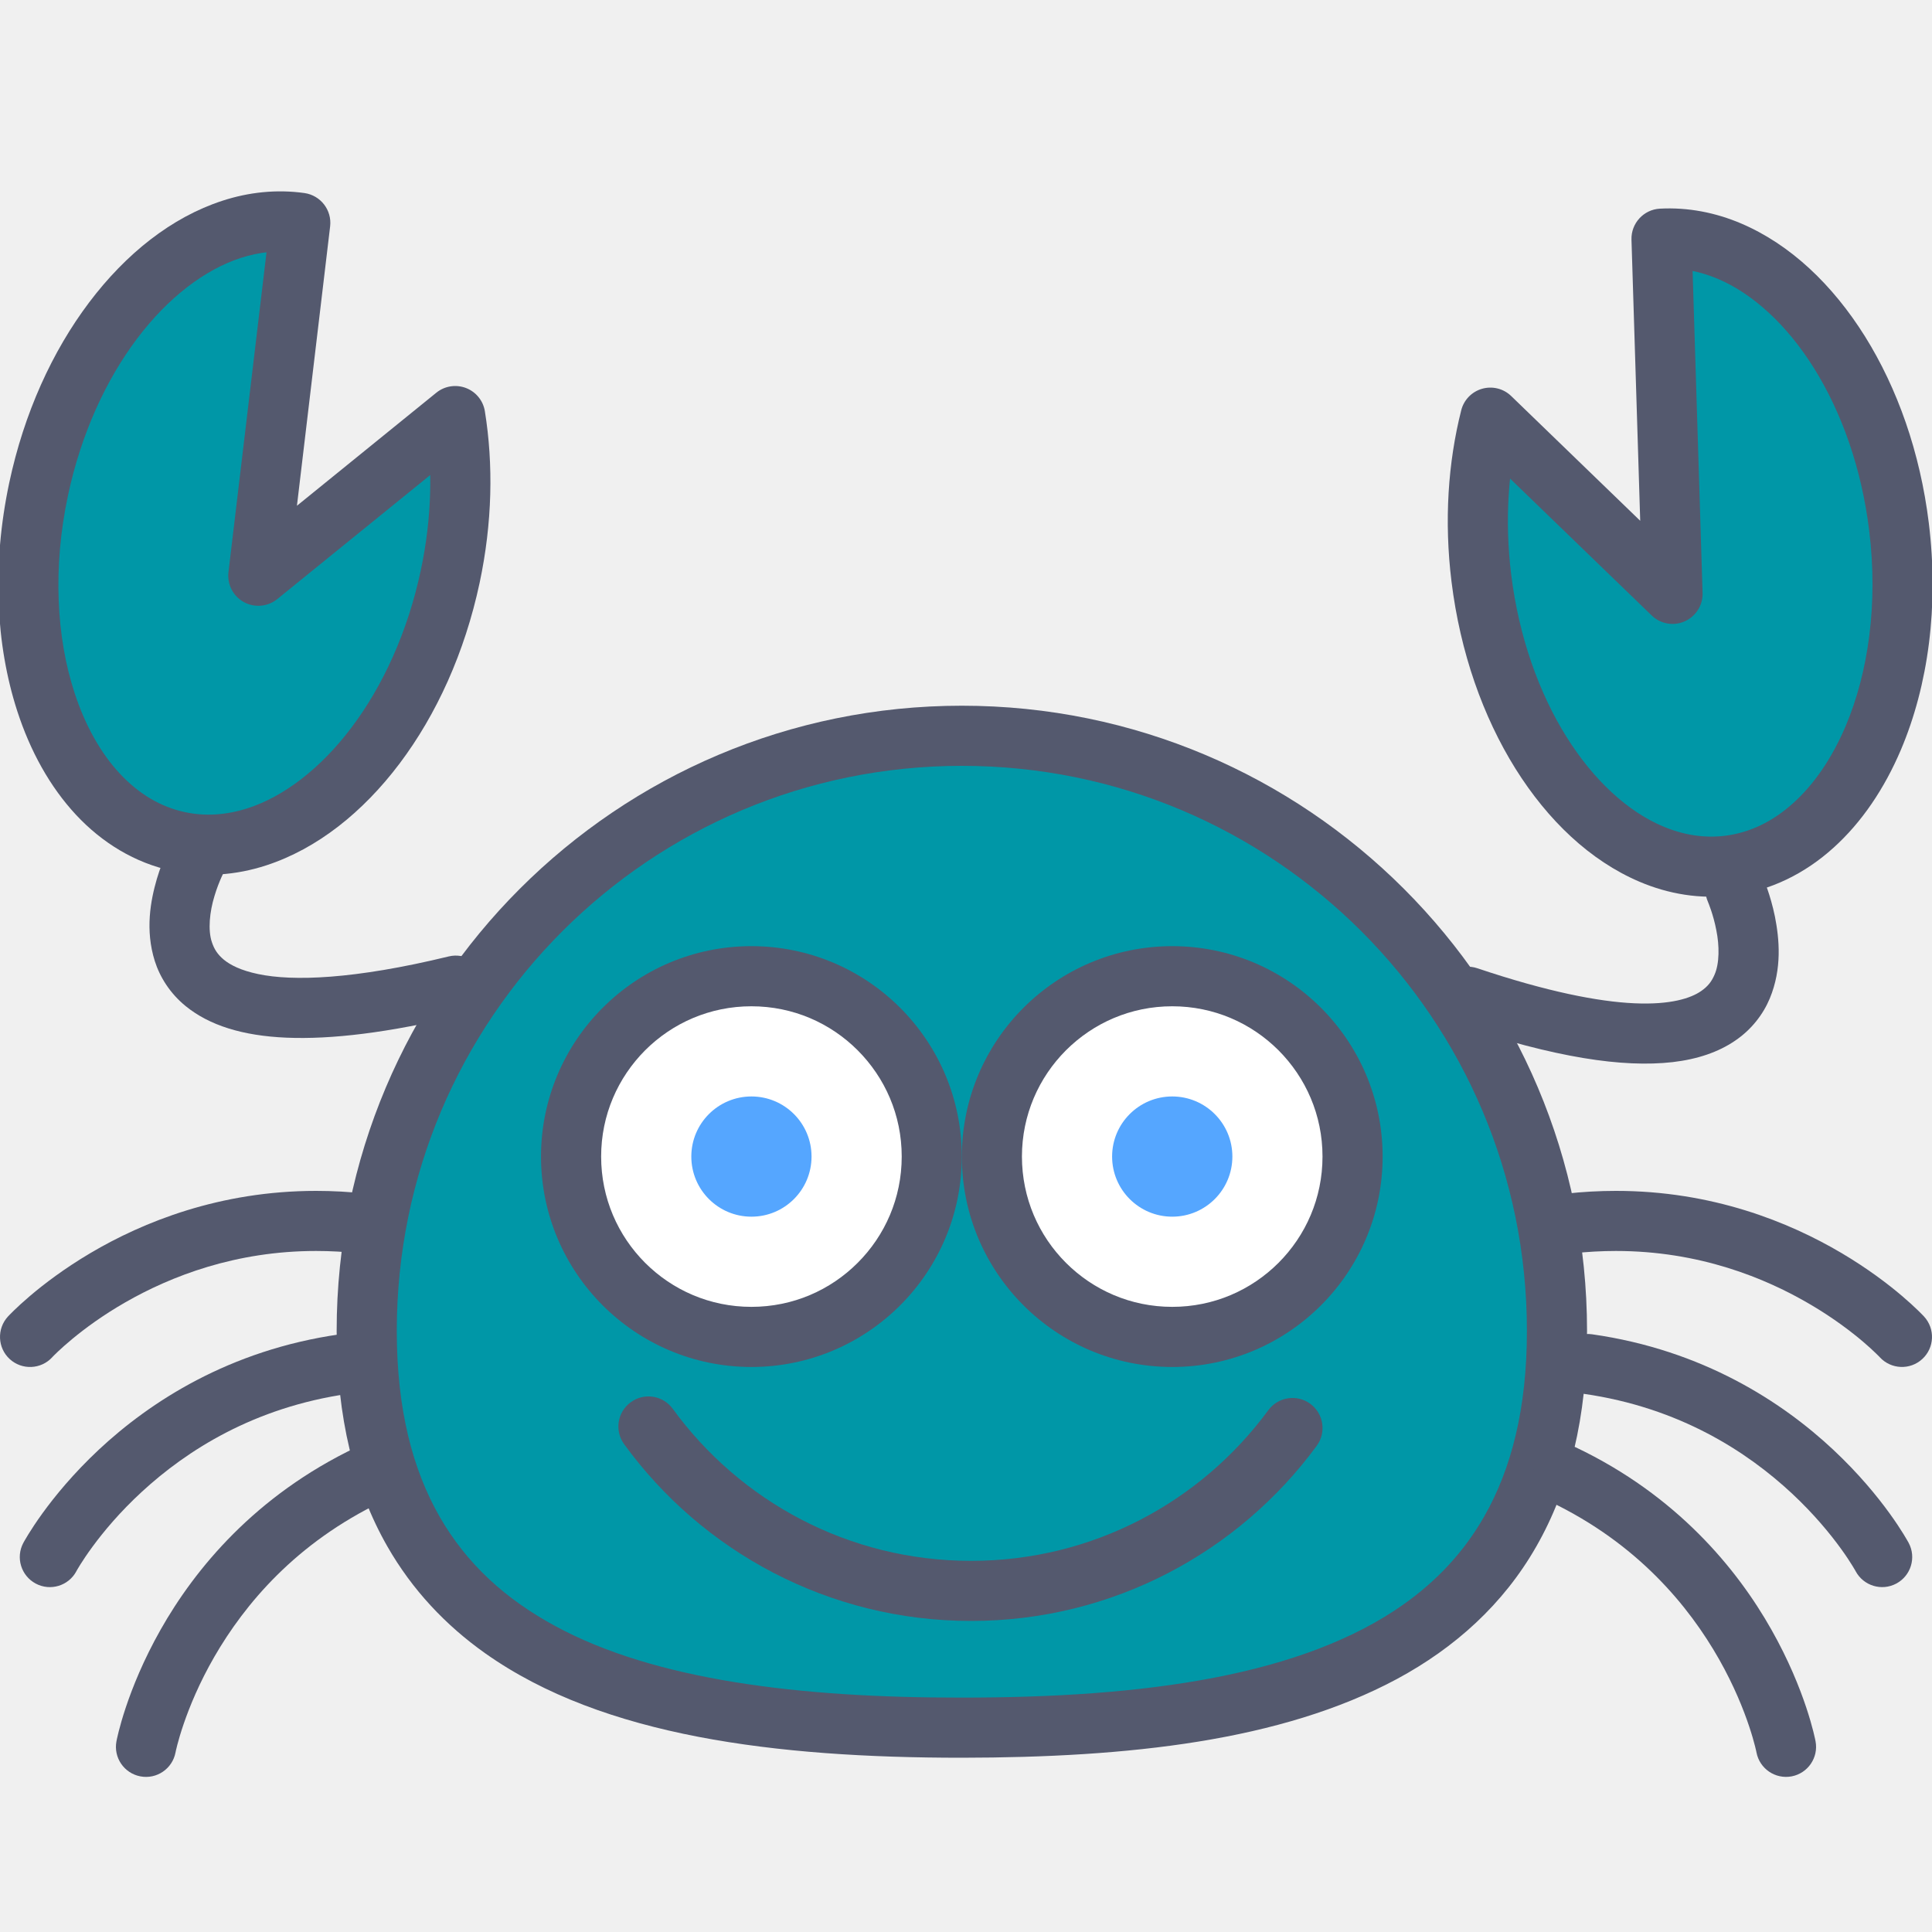
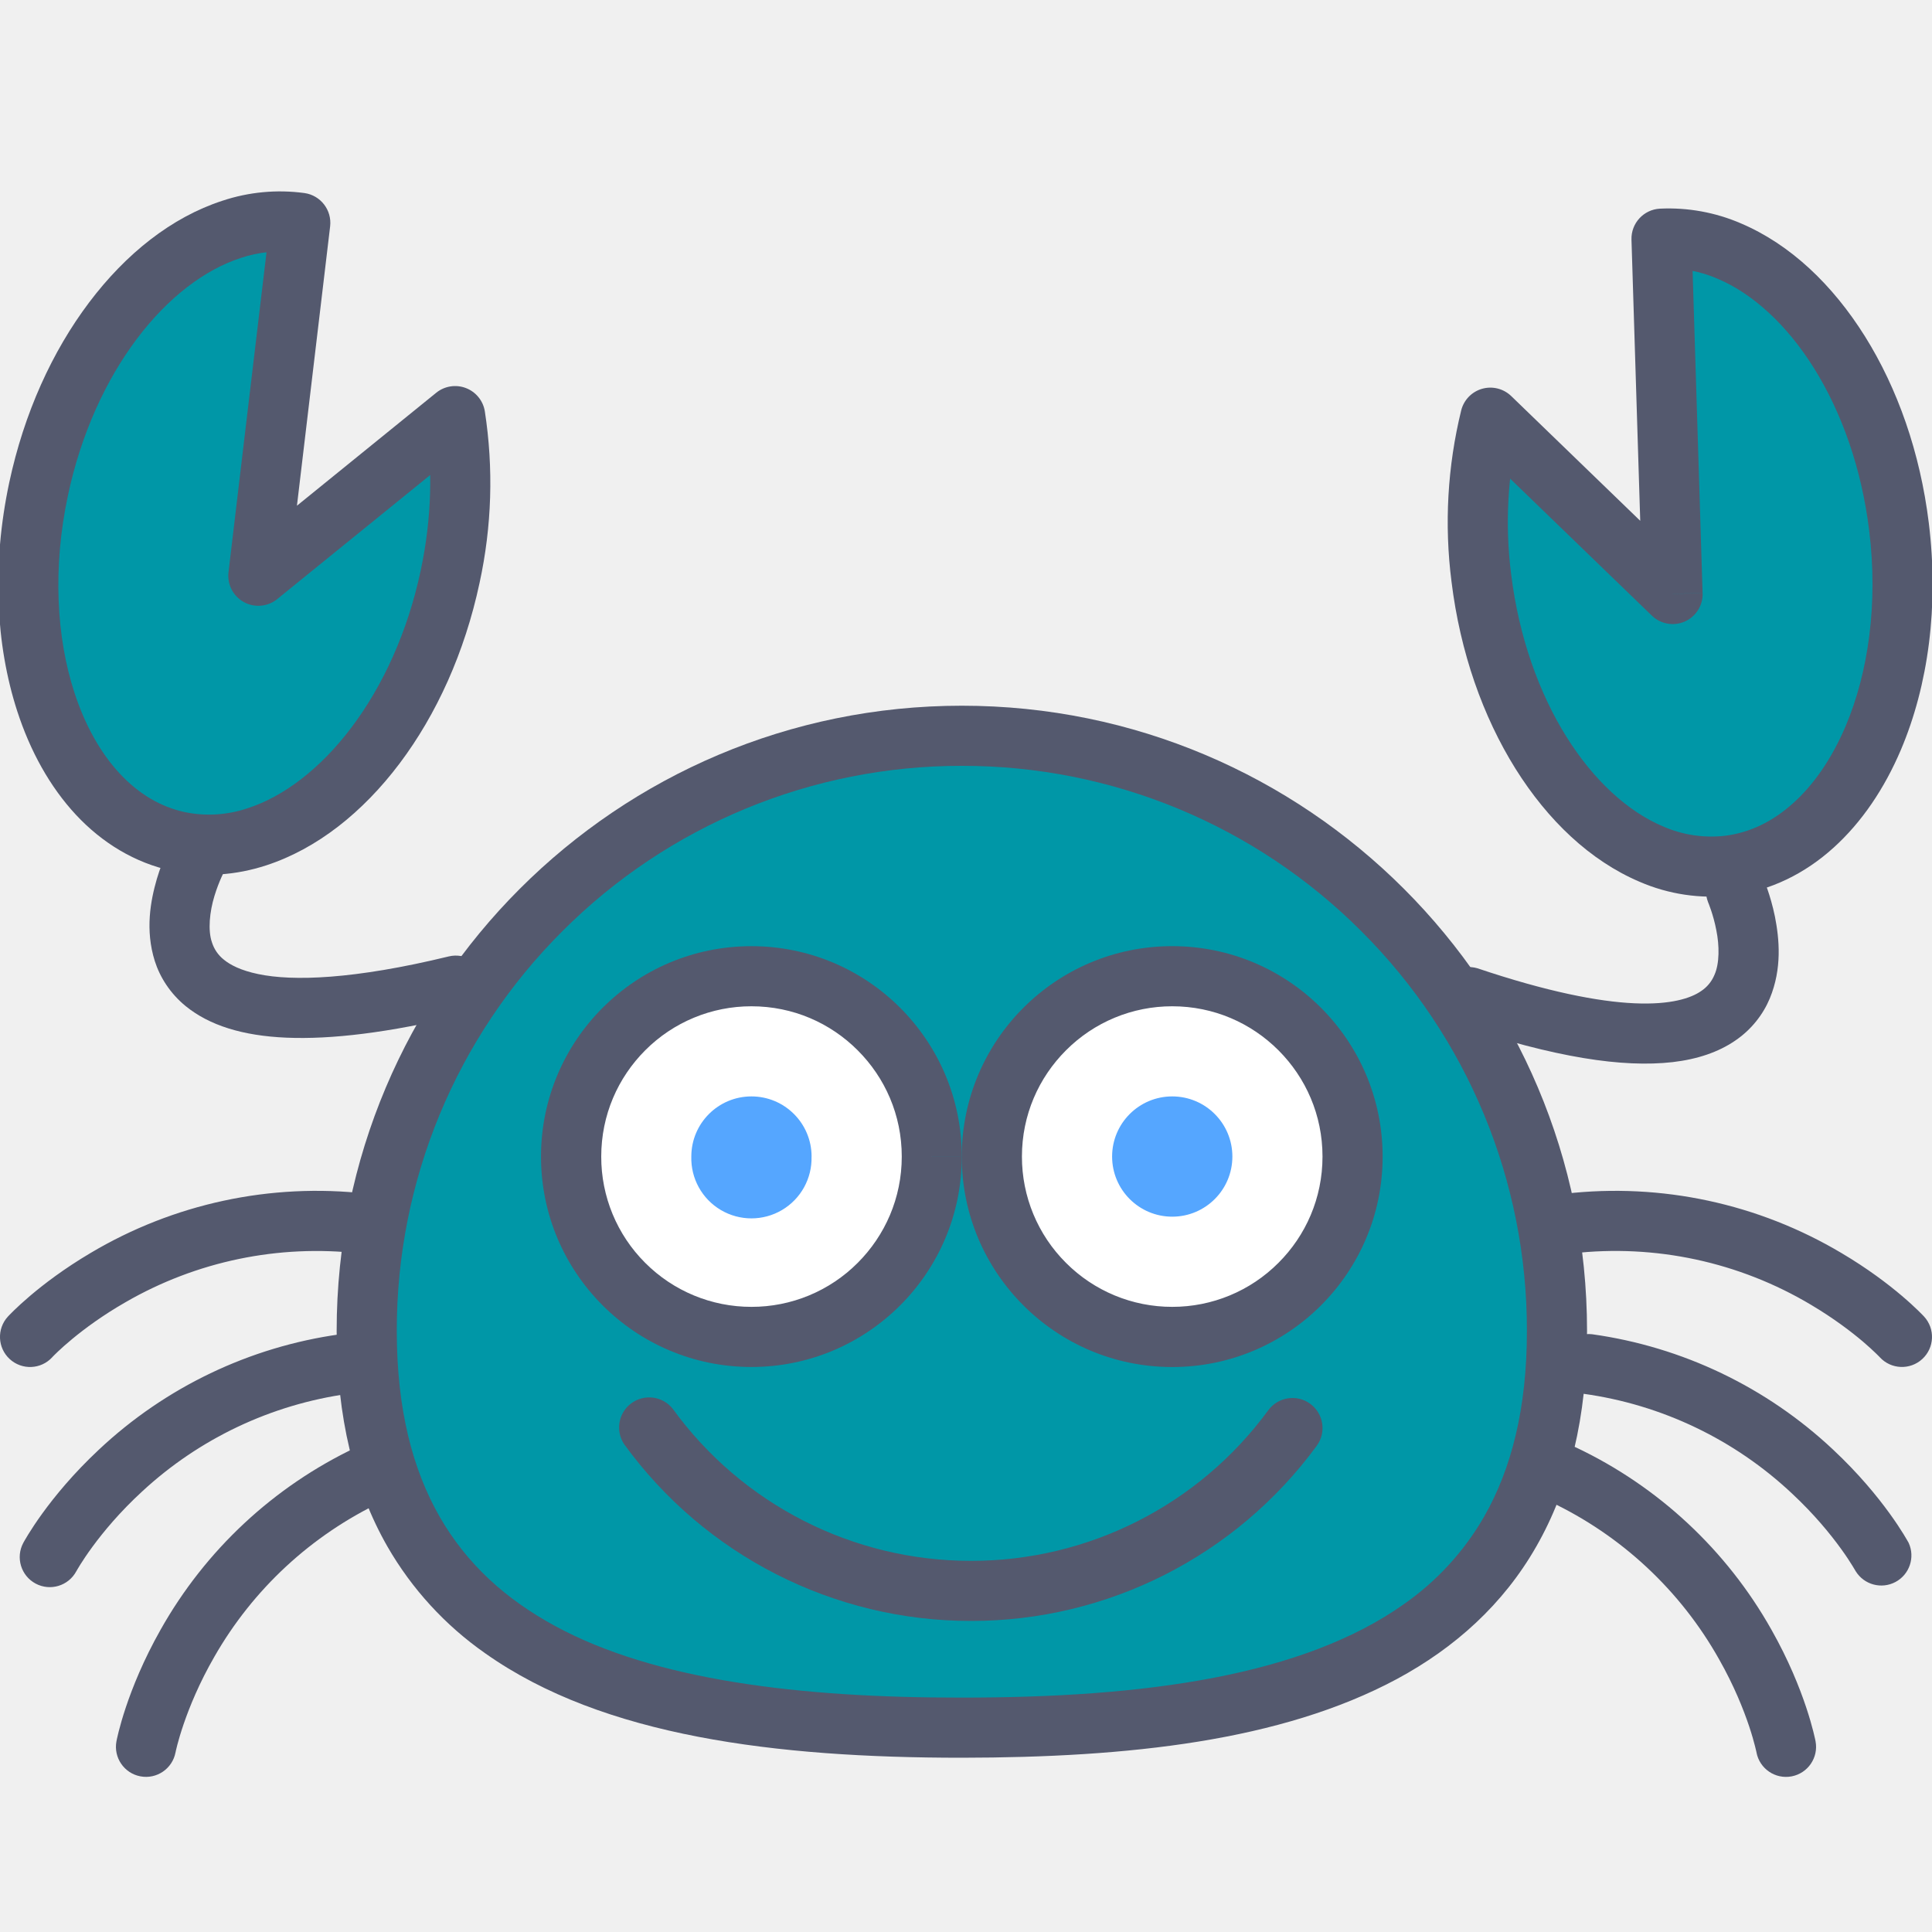
- <svg xmlns="http://www.w3.org/2000/svg" width="40" height="40" viewBox="0 0 40 40" fill="none">
+ <svg xmlns="http://www.w3.org/2000/svg" width="40" height="40" fill="none">
  <g clip-path="url(#clip0)">
-     <path d="M32.236 27.555C32.236 20.75 26.719 15.233 19.914 15.233C13.109 15.233 7.593 20.75 7.593 27.555C7.593 34.36 13.109 35.77 19.914 35.77C26.719 35.77 32.236 34.36 32.236 27.555Z" fill="#0097A7" />
-     <path d="M32.236 27.555H32.858C32.857 20.406 27.063 14.611 19.914 14.611C12.765 14.611 6.971 20.406 6.97 27.555C6.97 29.339 7.334 30.819 8.021 32.019C8.535 32.917 9.227 33.65 10.046 34.23C11.277 35.101 12.782 35.635 14.454 35.958C16.128 36.28 17.976 36.392 19.914 36.392C23.359 36.388 26.522 36.049 28.922 34.762C30.119 34.117 31.122 33.219 31.807 32.019C32.495 30.819 32.858 29.339 32.858 27.555H31.613C31.613 29.174 31.287 30.421 30.727 31.4C30.306 32.135 29.75 32.727 29.062 33.215C28.032 33.945 26.697 34.435 25.138 34.735C23.58 35.036 21.804 35.148 19.914 35.147C16.554 35.152 13.556 34.785 11.497 33.666C10.464 33.108 9.663 32.379 9.101 31.4C8.541 30.421 8.215 29.174 8.215 27.555C8.215 24.322 9.523 21.401 11.641 19.282C13.76 17.164 16.681 15.856 19.914 15.856C23.146 15.856 26.067 17.164 28.187 19.282C30.305 21.401 31.613 24.322 31.613 27.555H32.236V27.555Z" fill="#54596E" />
-     <path d="M19.291 23.945C19.291 26.008 17.62 27.679 15.558 27.679C13.496 27.679 11.824 26.008 11.824 23.945C11.824 21.883 13.496 20.212 15.558 20.212C17.62 20.212 19.291 21.883 19.291 23.945Z" fill="white" />
-     <path d="M19.291 23.945H19.913C19.913 21.54 17.963 19.59 15.557 19.589C13.152 19.59 11.202 21.54 11.201 23.945C11.202 26.351 13.152 28.301 15.557 28.302C17.963 28.301 19.913 26.351 19.913 23.945H18.669C18.669 24.807 18.322 25.581 17.757 26.146C17.193 26.71 16.419 27.057 15.557 27.057C14.696 27.057 13.922 26.71 13.357 26.146C12.793 25.581 12.446 24.807 12.446 23.945C12.446 23.084 12.793 22.311 13.357 21.745C13.922 21.181 14.696 20.834 15.557 20.834C16.419 20.834 17.193 21.181 17.757 21.745C18.322 22.311 18.669 23.084 18.669 23.945H19.291Z" fill="#54596E" />
-     <path d="M28.004 23.945C28.004 26.008 26.333 27.679 24.27 27.679C22.208 27.679 20.537 26.008 20.537 23.945C20.537 21.883 22.208 20.212 24.27 20.212C26.333 20.212 28.004 21.883 28.004 23.945Z" fill="white" />
-     <path d="M28.003 23.945H28.626C28.625 21.54 26.676 19.59 24.27 19.589C21.864 19.59 19.914 21.54 19.914 23.945C19.914 26.351 21.864 28.301 24.27 28.302C26.676 28.301 28.625 26.351 28.626 23.945H27.381C27.381 24.807 27.034 25.581 26.47 26.146C25.905 26.71 25.131 27.057 24.27 27.057C23.409 27.057 22.635 26.71 22.07 26.146C21.505 25.581 21.159 24.807 21.158 23.945C21.159 23.084 21.505 22.311 22.07 21.745C22.635 21.181 23.409 20.834 24.27 20.834C25.131 20.834 25.905 21.181 26.47 21.745C27.034 22.311 27.381 23.084 27.381 23.945H28.003Z" fill="#54596E" />
-     <path d="M1.081 28.101L1.081 28.1C1.118 28.061 1.655 27.502 2.597 26.962C3.54 26.422 4.877 25.9 6.544 25.9C6.837 25.9 7.14 25.916 7.453 25.951C7.794 25.99 8.102 25.744 8.14 25.402C8.179 25.061 7.933 24.753 7.591 24.715C7.231 24.674 6.882 24.656 6.544 24.656C4.55 24.656 2.959 25.301 1.873 25.943C0.786 26.586 0.194 27.227 0.164 27.258C-0.068 27.511 -0.052 27.905 0.201 28.138C0.454 28.37 0.848 28.354 1.081 28.101Z" fill="#54596E" />
-     <path d="M1.581 32.531L1.379 32.423L1.58 32.532L1.581 32.531L1.379 32.423L1.58 32.532C1.585 32.522 2.02 31.728 2.94 30.883C3.862 30.035 5.252 29.137 7.214 28.857C7.554 28.808 7.79 28.494 7.742 28.153C7.693 27.813 7.378 27.576 7.038 27.625C4.745 27.951 3.102 29.027 2.047 30.013C0.99 31.002 0.506 31.903 0.483 31.944C0.321 32.247 0.436 32.624 0.739 32.786C1.042 32.948 1.419 32.834 1.581 32.531Z" fill="#54596E" />
-     <path d="M3.634 36.282L3.403 36.238L3.634 36.283L3.634 36.282L3.403 36.238L3.634 36.283C3.635 36.272 3.813 35.385 4.437 34.303C5.064 33.218 6.121 31.945 7.908 31.09C8.219 30.942 8.35 30.57 8.201 30.26C8.053 29.95 7.682 29.819 7.372 29.967C5.282 30.965 4.036 32.483 3.325 33.741C2.613 35 2.42 36.005 2.411 36.051C2.347 36.389 2.569 36.714 2.907 36.778C3.245 36.842 3.57 36.62 3.634 36.282Z" fill="#54596E" />
-     <path d="M39.836 27.258C39.806 27.227 39.214 26.586 38.127 25.943C37.041 25.301 35.45 24.655 33.456 24.656C33.118 24.656 32.769 24.674 32.409 24.715C32.068 24.753 31.822 25.061 31.86 25.402C31.898 25.744 32.206 25.99 32.547 25.951C32.861 25.916 33.164 25.9 33.456 25.9C35.177 25.9 36.547 26.455 37.494 27.015C37.966 27.293 38.33 27.573 38.572 27.778C38.693 27.881 38.784 27.966 38.842 28.023L38.906 28.086L38.919 28.099L38.919 28.1C39.152 28.353 39.546 28.37 39.799 28.137C40.052 27.905 40.068 27.511 39.836 27.258Z" fill="#54596E" />
-     <path d="M39.517 31.944C39.494 31.903 39.01 31.002 37.953 30.013C36.898 29.026 35.255 27.951 32.962 27.625C32.622 27.576 32.306 27.813 32.258 28.153C32.209 28.493 32.446 28.808 32.786 28.857C34.779 29.142 36.182 30.064 37.103 30.923C37.562 31.352 37.897 31.763 38.114 32.063C38.223 32.213 38.302 32.335 38.352 32.417L38.407 32.508L38.418 32.529L38.42 32.532L38.62 32.423L38.419 32.53L38.42 32.532L38.62 32.423L38.419 32.53C38.581 32.833 38.958 32.948 39.261 32.786C39.564 32.624 39.679 32.247 39.517 31.944Z" fill="#54596E" />
-     <path d="M37.589 36.051C37.58 36.005 37.388 35 36.675 33.74C35.965 32.483 34.719 30.964 32.628 29.967C32.318 29.819 31.947 29.95 31.799 30.26C31.651 30.57 31.782 30.942 32.092 31.09C33.907 31.958 34.97 33.258 35.592 34.354C35.901 34.9 36.098 35.393 36.215 35.745C36.274 35.92 36.312 36.06 36.336 36.153L36.361 36.257L36.365 36.279L36.366 36.283L36.594 36.238L36.366 36.282L36.366 36.283L36.594 36.238L36.366 36.282C36.43 36.619 36.755 36.841 37.093 36.778C37.431 36.714 37.653 36.388 37.589 36.051Z" fill="#54596E" />
-     <path d="M16.802 23.945C16.802 24.633 16.245 25.19 15.558 25.19C14.87 25.19 14.313 24.633 14.313 23.945C14.313 23.258 14.87 22.701 15.558 22.701C16.245 22.701 16.802 23.258 16.802 23.945Z" fill="#55A6FF" />
-     <path d="M25.515 23.945C25.515 24.633 24.957 25.19 24.27 25.19C23.583 25.19 23.025 24.633 23.025 23.945C23.025 23.258 23.583 22.701 24.27 22.701C24.957 22.701 25.515 23.258 25.515 23.945Z" fill="#55A6FF" />
-     <path d="M5.349 11.92C5.349 11.92 5.967 6.716 6.217 4.614C3.923 4.29 1.528 6.697 0.8 10.126C0.049 13.656 1.348 16.923 3.702 17.423C6.055 17.924 8.571 15.468 9.321 11.938C9.57 10.77 9.589 9.634 9.425 8.615L5.349 11.92Z" fill="#0097A7" />
-     <path d="M5.349 11.92L5.967 11.993C5.967 11.993 6.585 6.789 6.835 4.687C6.875 4.351 6.639 4.045 6.304 3.997C5.728 3.916 5.15 3.978 4.602 4.157C3.551 4.5 2.607 5.252 1.845 6.262C1.082 7.274 0.498 8.553 0.191 9.997C-0.169 11.696 -0.089 13.344 0.357 14.721C0.627 15.553 1.033 16.288 1.572 16.868C2.111 17.447 2.792 17.867 3.572 18.032C4.225 18.172 4.89 18.12 5.514 17.916C6.566 17.572 7.511 16.819 8.274 15.807C9.037 14.793 9.622 13.512 9.93 12.067C10.194 10.826 10.216 9.614 10.039 8.516C10.004 8.296 9.854 8.112 9.647 8.033C9.439 7.954 9.205 7.991 9.033 8.131L4.957 11.437L5.349 11.92L5.967 11.993L5.349 11.92L5.741 12.403L9.817 9.098L9.425 8.615L8.81 8.714C8.962 9.654 8.945 10.715 8.712 11.808C8.441 13.084 7.924 14.205 7.28 15.059C6.637 15.914 5.871 16.494 5.13 16.733C4.687 16.875 4.257 16.905 3.831 16.815C3.324 16.706 2.876 16.439 2.483 16.019C2.091 15.6 1.764 15.025 1.541 14.337C1.169 13.198 1.088 11.755 1.408 10.256C1.679 8.981 2.196 7.862 2.838 7.011C3.481 6.157 4.246 5.579 4.986 5.34C5.374 5.215 5.755 5.177 6.13 5.23L6.217 4.614L5.599 4.541C5.474 5.591 5.257 7.418 5.071 8.982C4.885 10.546 4.73 11.847 4.73 11.847C4.701 12.098 4.826 12.343 5.048 12.465C5.27 12.587 5.544 12.563 5.741 12.403L5.349 11.92Z" fill="#54596E" />
-     <path d="M3.564 17.417C3.55 17.443 3.381 17.748 3.247 18.198C3.117 18.647 3.002 19.253 3.205 19.898C3.312 20.234 3.524 20.571 3.846 20.832C4.333 21.227 5.016 21.445 5.933 21.484C6.854 21.522 8.032 21.386 9.582 21.012C9.916 20.931 10.122 20.594 10.041 20.261C9.96 19.927 9.624 19.721 9.29 19.802C7.323 20.28 6.06 20.318 5.345 20.167C4.986 20.092 4.768 19.979 4.634 19.869C4.501 19.758 4.435 19.649 4.389 19.513C4.3 19.26 4.341 18.873 4.44 18.553C4.487 18.393 4.544 18.253 4.587 18.157L4.639 18.047L4.652 18.022L4.654 18.018L4.464 17.915L4.653 18.02L4.654 18.018L4.464 17.915L4.653 18.02C4.819 17.719 4.71 17.34 4.41 17.174C4.109 17.008 3.73 17.117 3.564 17.417Z" fill="#54596E" />
-     <path d="M34.629 12.295C34.629 12.295 34.467 7.057 34.401 4.941C36.714 4.819 38.89 7.425 39.317 10.905C39.757 14.487 38.178 17.628 35.79 17.921C33.402 18.215 31.11 15.548 30.67 11.967C30.524 10.782 30.604 9.648 30.856 8.647L34.629 12.295Z" fill="#0097A7" />
-     <path d="M34.628 12.295L35.25 12.276C35.25 12.276 35.088 7.038 35.022 4.922L34.4 4.941L34.434 5.563C34.811 5.543 35.187 5.614 35.563 5.772C36.28 6.075 36.992 6.717 37.557 7.623C38.123 8.528 38.541 9.687 38.699 10.981C38.887 12.502 38.68 13.932 38.211 15.035C37.929 15.701 37.553 16.244 37.126 16.628C36.697 17.013 36.228 17.239 35.714 17.304L35.714 17.304C35.282 17.356 34.855 17.289 34.427 17.108C33.71 16.806 32.997 16.161 32.431 15.253C31.864 14.347 31.446 13.185 31.287 11.891C31.151 10.781 31.226 9.723 31.459 8.799L30.856 8.647L30.423 9.095L34.196 12.742C34.378 12.919 34.648 12.967 34.88 12.864C35.112 12.761 35.258 12.529 35.25 12.276L34.628 12.295L35.061 11.848L31.288 8.2C31.129 8.045 30.899 7.988 30.685 8.049C30.472 8.11 30.307 8.279 30.253 8.495C29.98 9.574 29.897 10.783 30.052 12.043C30.233 13.509 30.703 14.836 31.375 15.913C32.047 16.987 32.923 17.82 33.941 18.254C34.545 18.512 35.203 18.621 35.865 18.539L35.865 18.54C36.657 18.443 37.373 18.083 37.959 17.553C38.547 17.024 39.015 16.326 39.357 15.522C39.922 14.188 40.145 12.553 39.934 10.829C39.754 9.364 39.283 8.039 38.612 6.964C37.94 5.891 37.066 5.061 36.049 4.627C35.518 4.401 34.948 4.289 34.367 4.32C34.03 4.338 33.768 4.623 33.778 4.961C33.811 6.018 33.868 7.857 33.917 9.431C33.966 11.005 34.006 12.314 34.006 12.314L34.628 12.295L35.061 11.848L34.628 12.295Z" fill="#54596E" />
-     <path d="M35.363 18.676L35.56 18.588L35.362 18.674L35.363 18.676L35.56 18.588L35.362 18.674C35.365 18.68 35.473 18.936 35.534 19.256C35.6 19.577 35.602 19.95 35.495 20.186C35.438 20.318 35.363 20.42 35.22 20.519C35.009 20.665 34.594 20.806 33.84 20.772C33.091 20.739 32.027 20.531 30.588 20.047C30.262 19.937 29.909 20.113 29.8 20.438C29.69 20.764 29.865 21.117 30.191 21.227C32.207 21.901 33.598 22.107 34.631 21.99C35.146 21.93 35.578 21.782 35.921 21.548C36.265 21.316 36.505 20.998 36.641 20.673C36.9 20.048 36.838 19.435 36.748 18.976C36.653 18.516 36.512 18.197 36.5 18.17C36.361 17.856 35.993 17.715 35.679 17.854C35.364 17.994 35.223 18.362 35.363 18.676Z" fill="#54596E" />
-     <path d="M12.922 29.9C14.533 32.117 17.152 33.56 20.104 33.56C23.041 33.56 25.648 32.132 27.261 29.934C27.464 29.657 27.405 29.267 27.128 29.064C26.851 28.861 26.461 28.92 26.258 29.198C24.867 31.09 22.631 32.316 20.104 32.316C17.564 32.316 15.318 31.076 13.929 29.168C13.727 28.89 13.338 28.828 13.06 29.031C12.781 29.233 12.72 29.622 12.922 29.9Z" fill="#54596E" />
+     <path d="M32.236 27.555c0-6.805-5.517-12.322-12.322-12.322-6.805 0-12.321 5.517-12.321 12.322 0 6.805 5.516 8.215 12.321 8.215s12.322-1.41 12.322-8.215z" fill="#0097A7" />
+     <path d="M32.236 27.555h.622c0-7.149-5.795-12.944-12.944-12.944-7.149 0-12.943 5.795-12.944 12.944 0 1.784.364 3.264 1.051 4.464a6.885 6.885 0 0 0 2.025 2.211c1.23.87 2.736 1.405 4.409 1.728 1.673.322 3.52.434 5.459.434 3.445-.004 6.608-.343 9.008-1.63 1.197-.645 2.2-1.543 2.885-2.743.688-1.2 1.051-2.68 1.051-4.464h-1.245c0 1.619-.326 2.866-.886 3.845a5.631 5.631 0 0 1-1.665 1.815c-1.03.73-2.365 1.22-3.924 1.52-1.558.301-3.334.413-5.224.412-3.36.005-6.358-.362-8.417-1.48-1.033-.56-1.834-1.288-2.396-2.267-.56-.979-.886-2.226-.886-3.845a11.66 11.66 0 0 1 3.426-8.273 11.66 11.66 0 0 1 8.273-3.426 11.66 11.66 0 0 1 8.273 3.426 11.659 11.659 0 0 1 3.426 8.273h.623z" fill="#54596E" />
+     <path d="M19.291 23.945a3.733 3.733 0 1 1-7.467.001 3.733 3.733 0 0 1 7.467 0z" fill="#fff" />
+     <path d="M19.291 23.945h.622a4.356 4.356 0 1 0-8.712.001 4.356 4.356 0 0 0 8.712 0H18.67c0 .86-.347 1.634-.912 2.2a3.098 3.098 0 0 1-2.2.911 3.099 3.099 0 0 1-2.2-.911 3.097 3.097 0 0 1-.91-2.2c0-.862.346-1.635.91-2.2a3.099 3.099 0 0 1 2.2-.912c.862 0 1.636.347 2.2.912.565.565.912 1.338.912 2.2h.622z" fill="#54596E" />
+     <path d="M28.004 23.945a3.734 3.734 0 1 1-7.467.001 3.734 3.734 0 0 1 7.467 0z" fill="#fff" />
+     <path d="M28.003 23.945h.623a4.357 4.357 0 1 0-8.714.002 4.357 4.357 0 0 0 8.714-.002h-1.245c0 .862-.347 1.636-.911 2.2a3.099 3.099 0 0 1-2.2.912 3.099 3.099 0 0 1-2.2-.911 3.098 3.098 0 0 1-.912-2.2c0-.862.347-1.635.912-2.2a3.099 3.099 0 0 1 2.2-.912c.861 0 1.635.347 2.2.912.564.565.911 1.338.911 2.2h.622zM1.08 28.1h.001c.037-.04.574-.598 1.516-1.138a7.897 7.897 0 0 1 4.856-1.01.622.622 0 1 0 .138-1.238 9.152 9.152 0 0 0-5.718 1.229c-1.087.643-1.68 1.284-1.709 1.315a.622.622 0 1 0 .917.843zM1.58 32.53l-.2-.107.2.109v-.001l-.2-.108.2.109c.005-.01.44-.804 1.36-1.65a7.873 7.873 0 0 1 4.274-2.025.622.622 0 0 0-.176-1.232 9.13 9.13 0 0 0-4.99 2.388C.99 31.002.505 31.903.482 31.944a.622.622 0 0 0 1.098.587zM3.634 36.282l-.23-.044.23.045v-.001l-.23-.044.23.045c.001-.01.18-.898.803-1.98a7.876 7.876 0 0 1 3.471-3.213.622.622 0 1 0-.536-1.123 9.128 9.128 0 0 0-4.047 3.774c-.712 1.26-.905 2.264-.914 2.31a.622.622 0 1 0 1.223.23zM39.836 27.258c-.03-.031-.622-.672-1.71-1.315a9.15 9.15 0 0 0-5.717-1.229.622.622 0 0 0 .139 1.237 7.902 7.902 0 0 1 4.946 1.063c.472.28.836.559 1.078.764.12.103.212.188.27.245l.064.063.013.014a.622.622 0 1 0 .917-.842zM39.517 31.944c-.023-.041-.508-.942-1.564-1.93a9.127 9.127 0 0 0-4.991-2.39.623.623 0 0 0-.176 1.233 7.878 7.878 0 0 1 4.317 2.066c.46.429.794.84 1.011 1.14.109.15.188.272.238.354l.055.091.011.02.002.004.2-.11-.2.108v.002l.2-.11-.2.108a.623.623 0 0 0 1.097-.586zM37.589 36.05c-.01-.045-.201-1.05-.914-2.31a9.13 9.13 0 0 0-4.047-3.773.622.622 0 1 0-.536 1.123 7.877 7.877 0 0 1 3.5 3.264c.31.546.506 1.04.623 1.39.059.176.097.316.121.41l.025.103.005.022v.004l.228-.045-.228.044.228-.044-.228.044a.622.622 0 0 0 1.223-.231z" fill="#54596E" />
+     <path d="M16.802 23.945a1.245 1.245 0 1 1-2.489 0 1.245 1.245 0 0 1 2.49 0zM25.515 23.945a1.245 1.245 0 1 1-2.49 0 1.245 1.245 0 0 1 2.49 0z" fill="#55A6FF" />
+     <path d="M5.349 11.92l.868-7.306C3.923 4.29 1.528 6.697.8 10.126c-.75 3.53.548 6.797 2.902 7.297 2.353.5 4.869-1.955 5.62-5.485a9.093 9.093 0 0 0 .103-3.323L5.349 11.92z" fill="#0097A7" />
+     <path d="M5.349 11.92l.618.073.868-7.306a.623.623 0 0 0-.531-.69 3.775 3.775 0 0 0-1.702.16C3.55 4.5 2.607 5.252 1.845 6.262 1.082 7.274.498 8.552.19 9.997c-.36 1.699-.28 3.347.166 4.724.27.832.676 1.567 1.215 2.147.539.579 1.22.999 2 1.164.653.14 1.318.088 1.942-.116 1.052-.344 1.997-1.097 2.76-2.109.763-1.014 1.348-2.295 1.656-3.74a9.716 9.716 0 0 0 .109-3.551.623.623 0 0 0-1.006-.385l-4.076 3.306.392.483.618.073-.618-.073.392.483 4.076-3.305-.392-.483-.615.099c.152.94.135 2-.098 3.094-.27 1.276-.788 2.397-1.432 3.25-.643.856-1.41 1.436-2.15 1.675a2.488 2.488 0 0 1-1.299.082c-.507-.11-.955-.376-1.348-.796-.392-.42-.719-.994-.942-1.682-.372-1.139-.453-2.582-.133-4.081.27-1.275.788-2.394 1.43-3.245.643-.854 1.408-1.432 2.148-1.67A2.527 2.527 0 0 1 6.13 5.23l.087-.616-.618-.073-.528 4.44-.34 2.866a.622.622 0 0 0 1.01.556l-.392-.483z" fill="#54596E" />
+     <path d="M3.564 17.417c-.014.026-.183.331-.317.781-.13.45-.245 1.055-.042 1.7.107.336.32.673.641.934.487.395 1.17.613 2.087.652.921.038 2.099-.098 3.65-.472a.622.622 0 0 0-.293-1.21c-1.967.478-3.23.516-3.945.365-.36-.075-.577-.189-.71-.298a.737.737 0 0 1-.246-.356c-.089-.253-.048-.64.05-.96.048-.16.105-.3.148-.396l.052-.11.013-.025.002-.004-.19-.103.189.105v-.002l-.19-.103.19.105a.623.623 0 0 0-1.09-.603z" fill="#54596E" />
+     <path d="M34.629 12.295L34.4 4.94c2.313-.122 4.49 2.484 4.916 5.964.44 3.582-1.14 6.723-3.527 7.016-2.388.294-4.68-2.373-5.12-5.954a9.1 9.1 0 0 1 .186-3.32l3.773 3.648z" fill="#0097A7" />
+     <path d="M34.628 12.295l.622-.02-.228-7.353-.622.02.034.62a2.53 2.53 0 0 1 1.129.21c.717.303 1.429.945 1.994 1.851.566.905.984 2.064 1.142 3.358.188 1.521-.019 2.951-.488 4.054-.282.666-.658 1.21-1.085 1.593-.429.385-.898.611-1.412.676a2.49 2.49 0 0 1-1.287-.196c-.717-.302-1.43-.947-1.996-1.855-.567-.906-.985-2.068-1.144-3.362A8.486 8.486 0 0 1 31.46 8.8l-.603-.152-.433.448 3.773 3.647a.62.62 0 0 0 1.054-.466l-.622.019.433-.447L31.288 8.2a.622.622 0 0 0-1.035.295 9.715 9.715 0 0 0-.201 3.548c.18 1.466.651 2.793 1.323 3.87.672 1.074 1.548 1.907 2.566 2.341a3.732 3.732 0 0 0 1.924.285c.792-.096 1.508-.456 2.094-.986.588-.53 1.056-1.227 1.398-2.031.565-1.334.788-2.969.577-4.693-.18-1.465-.65-2.79-1.322-3.865-.672-1.073-1.546-1.903-2.563-2.337a3.776 3.776 0 0 0-1.682-.307.623.623 0 0 0-.589.64l.139 4.47.09 2.884.621-.019.433-.447-.433.447z" fill="#54596E" />
+     <path d="M35.363 18.676l.197-.088-.198.086v.002l.198-.088-.198.086c.003.006.111.262.172.582.066.321.068.694-.039.93a.737.737 0 0 1-.275.333c-.21.146-.626.287-1.38.253-.749-.033-1.813-.24-3.252-.725a.623.623 0 0 0-.397 1.18c2.016.674 3.407.88 4.44.763.515-.06.947-.208 1.29-.442.344-.232.584-.55.72-.875.259-.625.197-1.238.107-1.697-.095-.46-.236-.779-.248-.806a.623.623 0 0 0-1.137.506zM12.922 29.9a8.863 8.863 0 0 0 7.182 3.66 8.862 8.862 0 0 0 7.157-3.626.622.622 0 0 0-1.003-.736 7.617 7.617 0 0 1-6.154 3.118 7.618 7.618 0 0 1-6.175-3.148.623.623 0 0 0-1.007.732z" fill="#54596E" />
  </g>
  <defs>
    <clipPath id="clip0">
-       <rect width="40" height="40" fill="white" />
+       <path fill="#fff" d="M0 0h40v40H0z" />
    </clipPath>
  </defs>
</svg>
